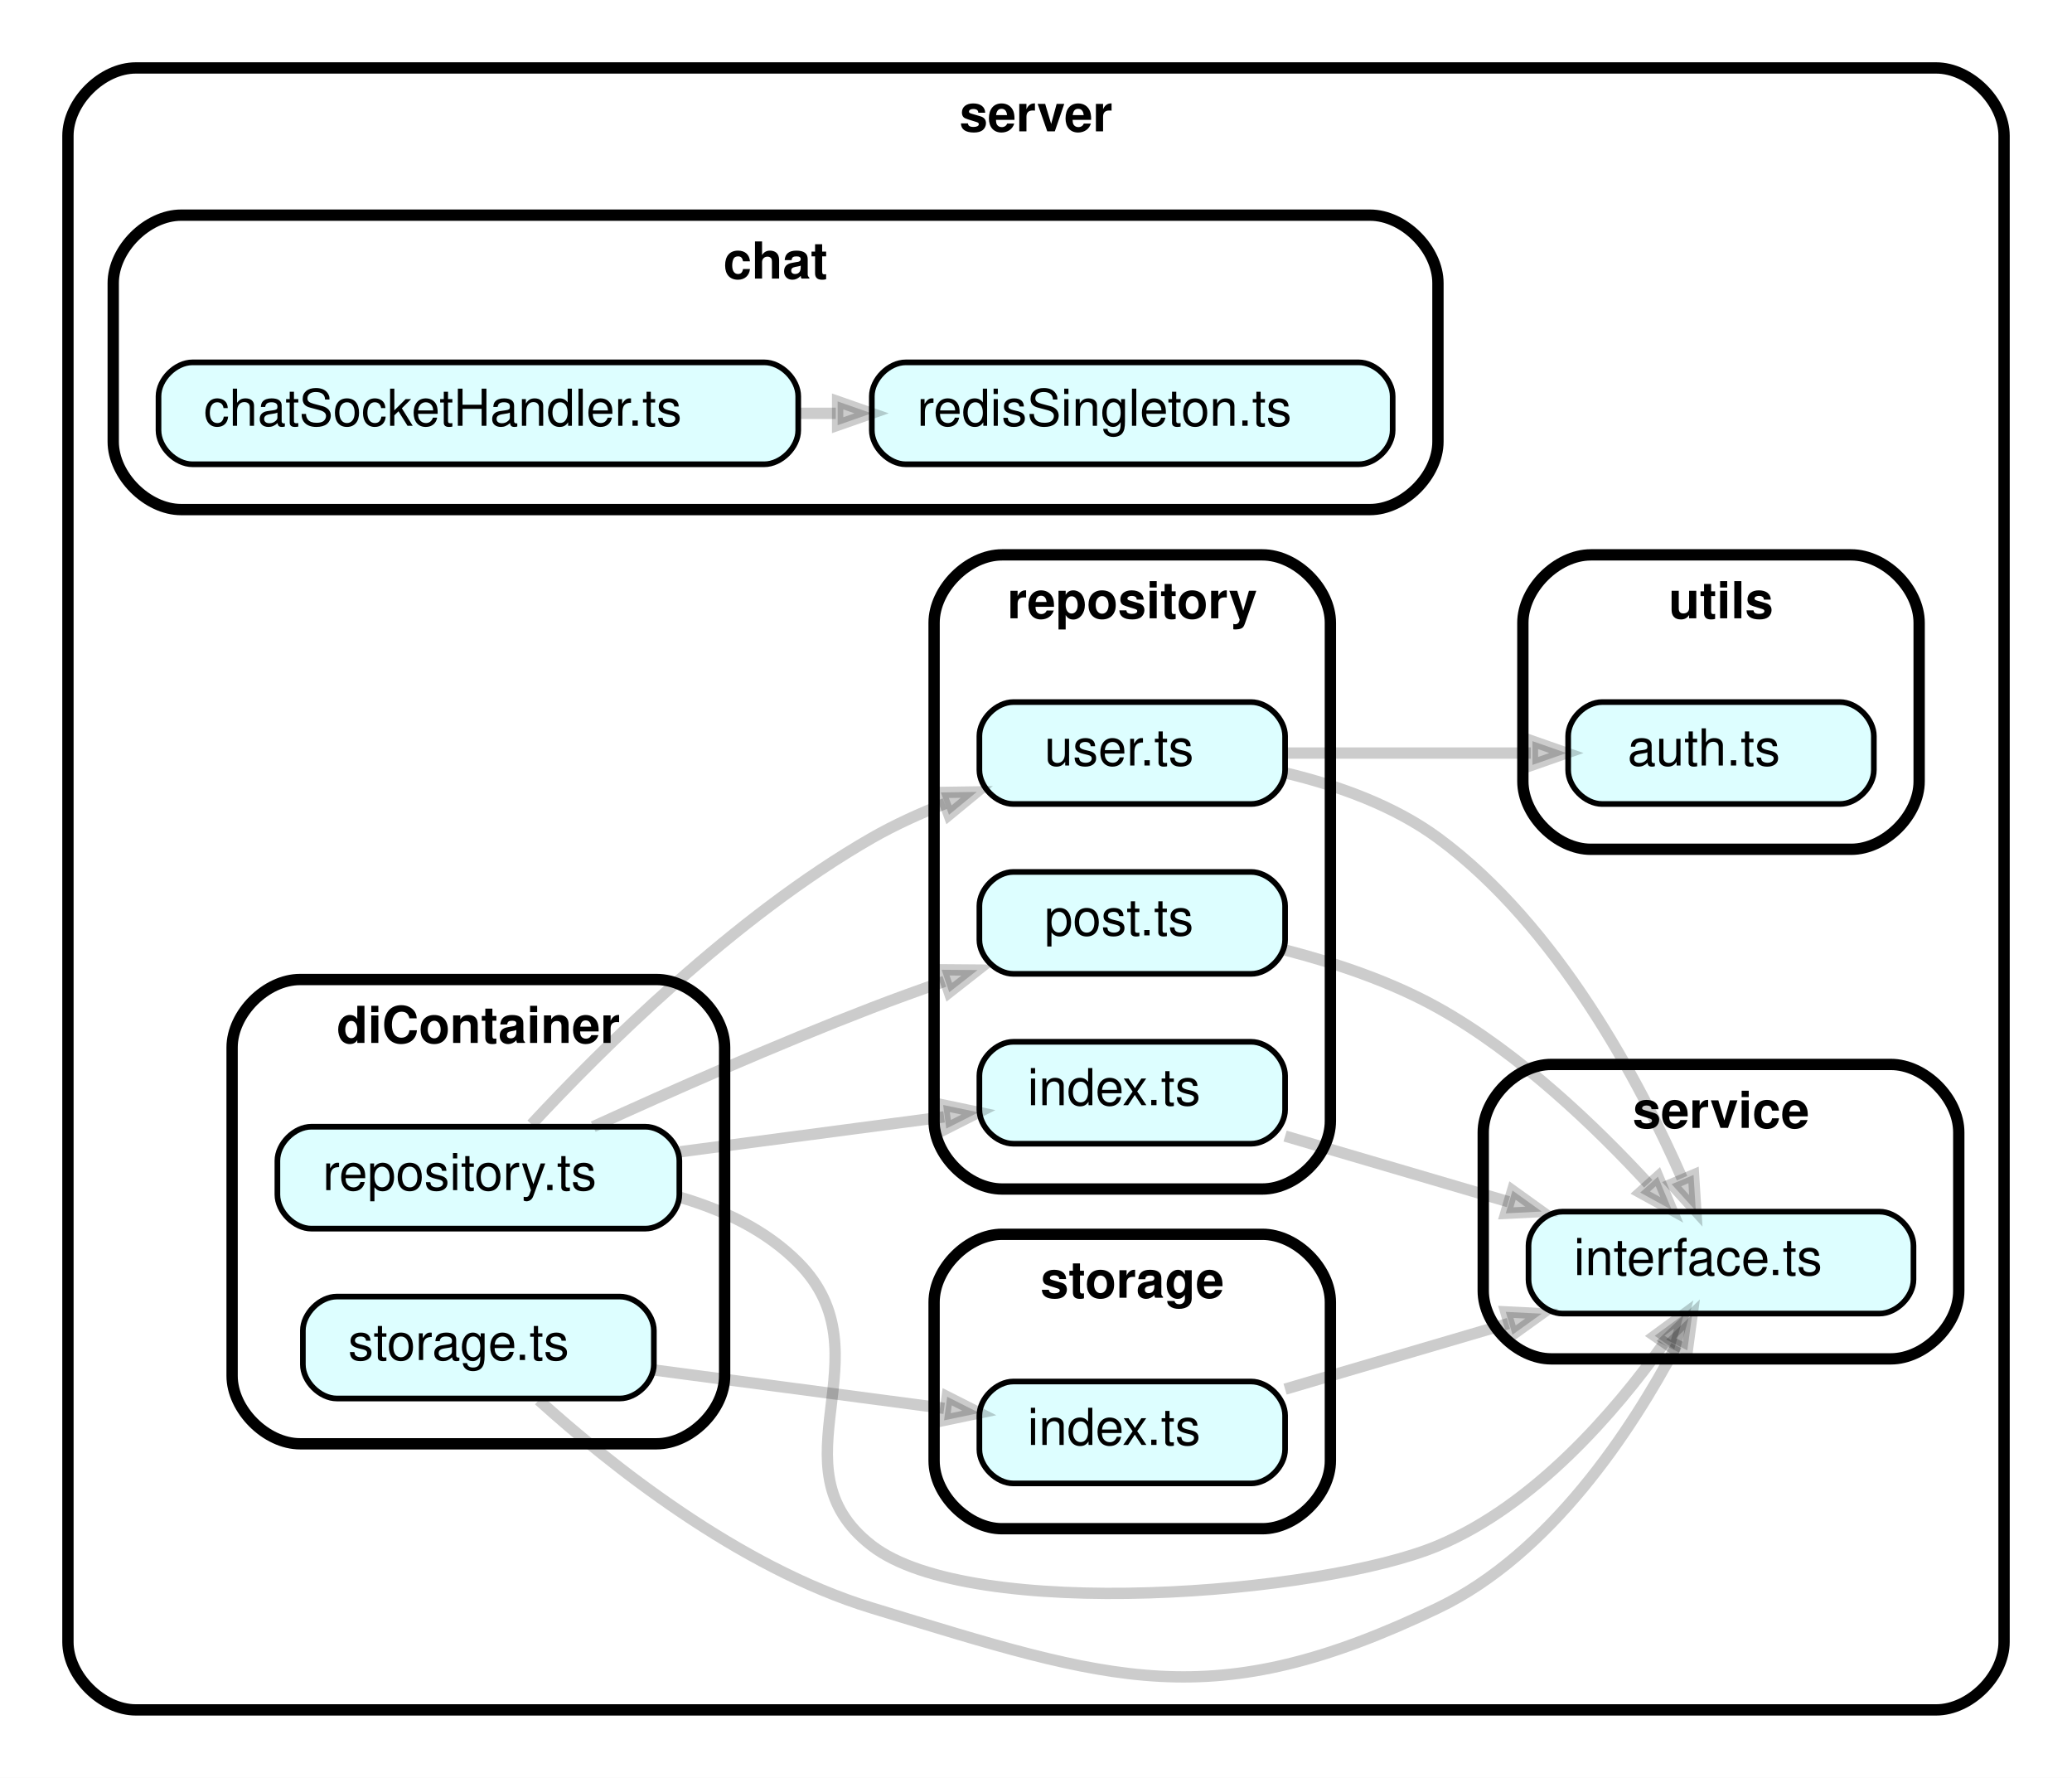
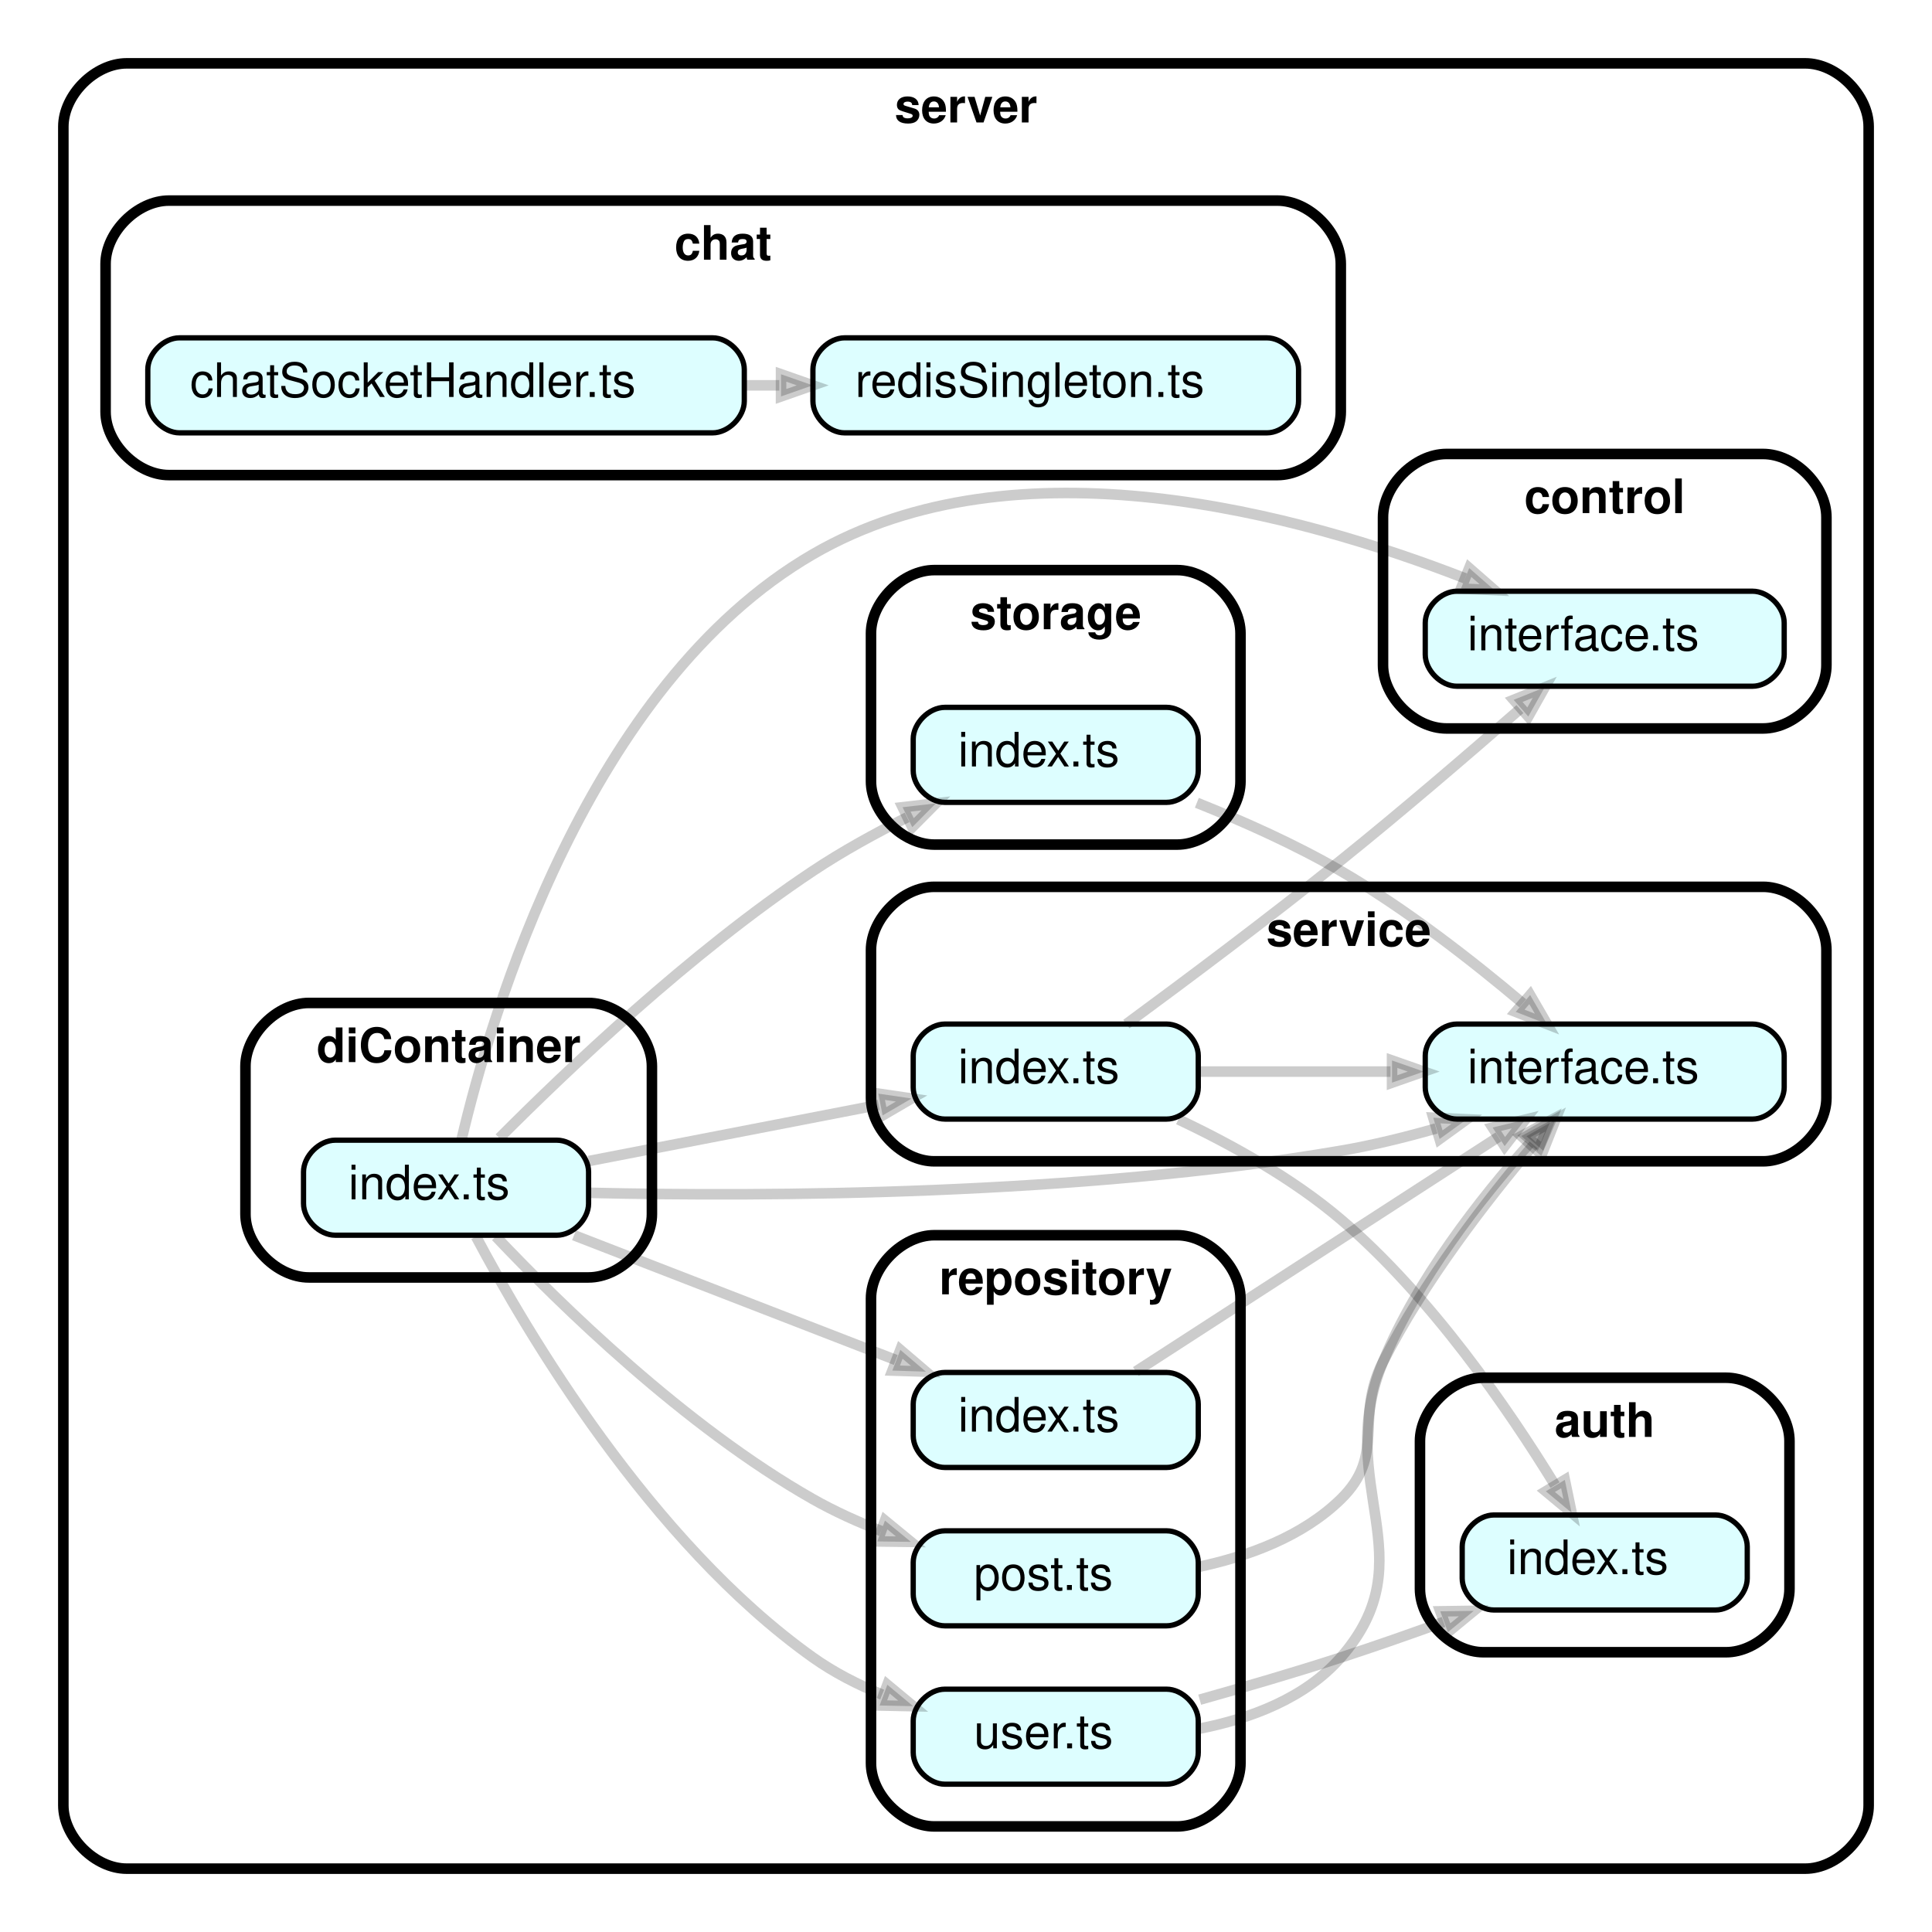
- <svg xmlns="http://www.w3.org/2000/svg" xmlns:xlink="http://www.w3.org/1999/xlink" width="366pt" height="314pt" viewBox="0.00 0.00 366.00 314.00">
-   <g id="graph0" class="graph" transform="scale(1 1) rotate(0) translate(4 310)">
-     <polygon fill="white" stroke="transparent" points="-4,4 -4,-310 362,-310 362,4 -4,4" />
+ <svg xmlns="http://www.w3.org/2000/svg" xmlns:xlink="http://www.w3.org/1999/xlink" width="366pt" height="366pt" viewBox="0.00 0.00 366.00 366.00">
+   <g id="graph0" class="graph" transform="scale(1 1) rotate(0) translate(4 362)">
+     <polygon fill="white" stroke="transparent" points="-4,4 -4,-362 362,-362 362,4 -4,4" />
    <g id="clust1" class="cluster">
-       <path fill="#ffffff" stroke="black" stroke-width="2" d="M20,-8C20,-8 338,-8 338,-8 344,-8 350,-14 350,-20 350,-20 350,-286 350,-286 350,-292 344,-298 338,-298 338,-298 20,-298 20,-298 14,-298 8,-292 8,-286 8,-286 8,-20 8,-20 8,-14 14,-8 20,-8" />
-       <text text-anchor="middle" x="179" y="-286.8" font-family="Helvetica,sans-Serif" font-weight="bold" font-size="9.00">server</text>
+       <path fill="#ffffff" stroke="black" stroke-width="2" d="M20,-8C20,-8 338,-8 338,-8 344,-8 350,-14 350,-20 350,-20 350,-338 350,-338 350,-344 344,-350 338,-350 338,-350 20,-350 20,-350 14,-350 8,-344 8,-338 8,-338 8,-20 8,-20 8,-14 14,-8 20,-8" />
+       <text text-anchor="middle" x="179" y="-338.8" font-family="Helvetica,sans-Serif" font-weight="bold" font-size="9.00">server</text>
    </g>
    <g id="clust2" class="cluster">
-       <path fill="#ffffff" stroke="black" stroke-width="2" d="M28,-220C28,-220 238,-220 238,-220 244,-220 250,-226 250,-232 250,-232 250,-260 250,-260 250,-266 244,-272 238,-272 238,-272 28,-272 28,-272 22,-272 16,-266 16,-260 16,-260 16,-232 16,-232 16,-226 22,-220 28,-220" />
-       <text text-anchor="middle" x="133" y="-260.8" font-family="Helvetica,sans-Serif" font-weight="bold" font-size="9.00">chat</text>
+       <path fill="#ffffff" stroke="black" stroke-width="2" d="M277,-49C277,-49 323,-49 323,-49 329,-49 335,-55 335,-61 335,-61 335,-89 335,-89 335,-95 329,-101 323,-101 323,-101 277,-101 277,-101 271,-101 265,-95 265,-89 265,-89 265,-61 265,-61 265,-55 271,-49 277,-49" />
+       <text text-anchor="middle" x="300" y="-89.8" font-family="Helvetica,sans-Serif" font-weight="bold" font-size="9.00">auth</text>
    </g>
    <g id="clust3" class="cluster">
-       <path fill="#ffffff" stroke="black" stroke-width="2" d="M49,-55C49,-55 112,-55 112,-55 118,-55 124,-61 124,-67 124,-67 124,-125 124,-125 124,-131 118,-137 112,-137 112,-137 49,-137 49,-137 43,-137 37,-131 37,-125 37,-125 37,-67 37,-67 37,-61 43,-55 49,-55" />
-       <text text-anchor="middle" x="80.5" y="-125.8" font-family="Helvetica,sans-Serif" font-weight="bold" font-size="9.00">diContainer</text>
+       <path fill="#ffffff" stroke="black" stroke-width="2" d="M28,-272C28,-272 238,-272 238,-272 244,-272 250,-278 250,-284 250,-284 250,-312 250,-312 250,-318 244,-324 238,-324 238,-324 28,-324 28,-324 22,-324 16,-318 16,-312 16,-312 16,-284 16,-284 16,-278 22,-272 28,-272" />
+       <text text-anchor="middle" x="133" y="-312.8" font-family="Helvetica,sans-Serif" font-weight="bold" font-size="9.00">chat</text>
    </g>
    <g id="clust4" class="cluster">
-       <path fill="#ffffff" stroke="black" stroke-width="2" d="M173,-100C173,-100 219,-100 219,-100 225,-100 231,-106 231,-112 231,-112 231,-200 231,-200 231,-206 225,-212 219,-212 219,-212 173,-212 173,-212 167,-212 161,-206 161,-200 161,-200 161,-112 161,-112 161,-106 167,-100 173,-100" />
-       <text text-anchor="middle" x="196" y="-200.8" font-family="Helvetica,sans-Serif" font-weight="bold" font-size="9.00">repository</text>
+       <path fill="#ffffff" stroke="black" stroke-width="2" d="M270,-224C270,-224 330,-224 330,-224 336,-224 342,-230 342,-236 342,-236 342,-264 342,-264 342,-270 336,-276 330,-276 330,-276 270,-276 270,-276 264,-276 258,-270 258,-264 258,-264 258,-236 258,-236 258,-230 264,-224 270,-224" />
+       <text text-anchor="middle" x="300" y="-264.8" font-family="Helvetica,sans-Serif" font-weight="bold" font-size="9.00">control</text>
    </g>
    <g id="clust5" class="cluster">
-       <path fill="#ffffff" stroke="black" stroke-width="2" d="M270,-70C270,-70 330,-70 330,-70 336,-70 342,-76 342,-82 342,-82 342,-110 342,-110 342,-116 336,-122 330,-122 330,-122 270,-122 270,-122 264,-122 258,-116 258,-110 258,-110 258,-82 258,-82 258,-76 264,-70 270,-70" />
-       <text text-anchor="middle" x="300" y="-110.8" font-family="Helvetica,sans-Serif" font-weight="bold" font-size="9.00">service</text>
+       <path fill="#ffffff" stroke="black" stroke-width="2" d="M54.5,-120C54.5,-120 107.5,-120 107.5,-120 113.5,-120 119.5,-126 119.5,-132 119.5,-132 119.5,-160 119.5,-160 119.5,-166 113.5,-172 107.5,-172 107.5,-172 54.5,-172 54.5,-172 48.5,-172 42.5,-166 42.5,-160 42.5,-160 42.5,-132 42.5,-132 42.5,-126 48.5,-120 54.5,-120" />
+       <text text-anchor="middle" x="81" y="-160.8" font-family="Helvetica,sans-Serif" font-weight="bold" font-size="9.00">diContainer</text>
    </g>
    <g id="clust6" class="cluster">
-       <path fill="#ffffff" stroke="black" stroke-width="2" d="M173,-40C173,-40 219,-40 219,-40 225,-40 231,-46 231,-52 231,-52 231,-80 231,-80 231,-86 225,-92 219,-92 219,-92 173,-92 173,-92 167,-92 161,-86 161,-80 161,-80 161,-52 161,-52 161,-46 167,-40 173,-40" />
-       <text text-anchor="middle" x="196" y="-80.8" font-family="Helvetica,sans-Serif" font-weight="bold" font-size="9.00">storage</text>
+       <path fill="#ffffff" stroke="black" stroke-width="2" d="M173,-16C173,-16 219,-16 219,-16 225,-16 231,-22 231,-28 231,-28 231,-116 231,-116 231,-122 225,-128 219,-128 219,-128 173,-128 173,-128 167,-128 161,-122 161,-116 161,-116 161,-28 161,-28 161,-22 167,-16 173,-16" />
+       <text text-anchor="middle" x="196" y="-116.8" font-family="Helvetica,sans-Serif" font-weight="bold" font-size="9.00">repository</text>
    </g>
    <g id="clust7" class="cluster">
-       <path fill="#ffffff" stroke="black" stroke-width="2" d="M277,-160C277,-160 323,-160 323,-160 329,-160 335,-166 335,-172 335,-172 335,-200 335,-200 335,-206 329,-212 323,-212 323,-212 277,-212 277,-212 271,-212 265,-206 265,-200 265,-200 265,-172 265,-172 265,-166 271,-160 277,-160" />
-       <text text-anchor="middle" x="300" y="-200.8" font-family="Helvetica,sans-Serif" font-weight="bold" font-size="9.00">utils</text>
+       <path fill="#ffffff" stroke="black" stroke-width="2" d="M173,-142C173,-142 330,-142 330,-142 336,-142 342,-148 342,-154 342,-154 342,-182 342,-182 342,-188 336,-194 330,-194 330,-194 173,-194 173,-194 167,-194 161,-188 161,-182 161,-182 161,-154 161,-154 161,-148 167,-142 173,-142" />
+       <text text-anchor="middle" x="251.5" y="-182.8" font-family="Helvetica,sans-Serif" font-weight="bold" font-size="9.00">service</text>
+     </g>
+     <g id="clust8" class="cluster">
+       <path fill="#ffffff" stroke="black" stroke-width="2" d="M173,-202C173,-202 219,-202 219,-202 225,-202 231,-208 231,-214 231,-214 231,-242 231,-242 231,-248 225,-254 219,-254 219,-254 173,-254 173,-254 167,-254 161,-248 161,-242 161,-242 161,-214 161,-214 161,-208 167,-202 173,-202" />
+       <text text-anchor="middle" x="196" y="-242.8" font-family="Helvetica,sans-Serif" font-weight="bold" font-size="9.00">storage</text>
    </g>
    <g id="node1" class="node">
      <g id="a_node1">
-         <a xlink:href="server/chat/chatSocketHandler.ts" xlink:title="chatSocketHandler.ts">
-           <path fill="#ddfeff" stroke="black" d="M131,-246C131,-246 30,-246 30,-246 27,-246 24,-243 24,-240 24,-240 24,-234 24,-234 24,-231 27,-228 30,-228 30,-228 131,-228 131,-228 134,-228 137,-231 137,-234 137,-234 137,-240 137,-240 137,-243 134,-246 131,-246" />
-           <text text-anchor="start" x="32" y="-234.8" font-family="Helvetica,sans-Serif" font-size="9.00">chatSocketHandler.ts</text>
+         <a xlink:href="server/auth/index.ts" xlink:title="index.ts">
+           <path fill="#ddfeff" stroke="black" d="M321,-75C321,-75 279,-75 279,-75 276,-75 273,-72 273,-69 273,-69 273,-63 273,-63 273,-60 276,-57 279,-57 279,-57 321,-57 321,-57 324,-57 327,-60 327,-63 327,-63 327,-69 327,-69 327,-72 324,-75 321,-75" />
+           <text text-anchor="start" x="281.5" y="-63.8" font-family="Helvetica,sans-Serif" font-size="9.00">index.ts</text>
        </a>
      </g>
    </g>
    <g id="node2" class="node">
      <g id="a_node2">
+         <a xlink:href="server/chat/chatSocketHandler.ts" xlink:title="chatSocketHandler.ts">
+           <path fill="#ddfeff" stroke="black" d="M131,-298C131,-298 30,-298 30,-298 27,-298 24,-295 24,-292 24,-292 24,-286 24,-286 24,-283 27,-280 30,-280 30,-280 131,-280 131,-280 134,-280 137,-283 137,-286 137,-286 137,-292 137,-292 137,-295 134,-298 131,-298" />
+           <text text-anchor="start" x="32" y="-286.8" font-family="Helvetica,sans-Serif" font-size="9.00">chatSocketHandler.ts</text>
+         </a>
+       </g>
+     </g>
+     <g id="node3" class="node">
+       <g id="a_node3">
        <a xlink:href="server/chat/redisSingleton.ts" xlink:title="redisSingleton.ts">
-           <path fill="#ddfeff" stroke="black" d="M236,-246C236,-246 156,-246 156,-246 153,-246 150,-243 150,-240 150,-240 150,-234 150,-234 150,-231 153,-228 156,-228 156,-228 236,-228 236,-228 239,-228 242,-231 242,-234 242,-234 242,-240 242,-240 242,-243 239,-246 236,-246" />
-           <text text-anchor="start" x="158" y="-234.8" font-family="Helvetica,sans-Serif" font-size="9.00">redisSingleton.ts</text>
+           <path fill="#ddfeff" stroke="black" d="M236,-298C236,-298 156,-298 156,-298 153,-298 150,-295 150,-292 150,-292 150,-286 150,-286 150,-283 153,-280 156,-280 156,-280 236,-280 236,-280 239,-280 242,-283 242,-286 242,-286 242,-292 242,-292 242,-295 239,-298 236,-298" />
+           <text text-anchor="start" x="158" y="-286.8" font-family="Helvetica,sans-Serif" font-size="9.00">redisSingleton.ts</text>
        </a>
      </g>
    </g>
    <g id="edge1" class="edge">
-       <path fill="none" stroke="#000000" stroke-width="2" stroke-opacity="0.2" d="M137.25,-237C139.38,-237 141.52,-237 143.64,-237" />
-       <polygon fill="#000000" fill-opacity="0.2" stroke="#000000" stroke-width="2" stroke-opacity="0.2" points="143.96,-239.1 149.96,-237 143.96,-234.9 143.96,-239.1" />
+       <path fill="none" stroke="#000000" stroke-width="2" stroke-opacity="0.2" d="M137.25,-289C139.38,-289 141.52,-289 143.64,-289" />
+       <polygon fill="#000000" fill-opacity="0.2" stroke="#000000" stroke-width="2" stroke-opacity="0.2" points="143.96,-291.1 149.96,-289 143.96,-286.9 143.96,-291.1" />
    </g>
-     <g id="node3" class="node">
-       <g id="a_node3">
-         <a xlink:href="server/diContainer/repository.ts" xlink:title="repository.ts">
-           <path fill="#ddfeff" stroke="black" d="M110,-111C110,-111 51,-111 51,-111 48,-111 45,-108 45,-105 45,-105 45,-99 45,-99 45,-96 48,-93 51,-93 51,-93 110,-93 110,-93 113,-93 116,-96 116,-99 116,-99 116,-105 116,-105 116,-108 113,-111 110,-111" />
-           <text text-anchor="start" x="53" y="-99.8" font-family="Helvetica,sans-Serif" font-size="9.00">repository.ts</text>
+     <g id="node4" class="node">
+       <g id="a_node4">
+         <a xlink:href="server/control/interface.ts" xlink:title="interface.ts">
+           <path fill="#ddfeff" stroke="black" d="M328,-250C328,-250 272,-250 272,-250 269,-250 266,-247 266,-244 266,-244 266,-238 266,-238 266,-235 269,-232 272,-232 272,-232 328,-232 328,-232 331,-232 334,-235 334,-238 334,-238 334,-244 334,-244 334,-247 331,-250 328,-250" />
+           <text text-anchor="start" x="274" y="-238.8" font-family="Helvetica,sans-Serif" font-size="9.00">interface.ts</text>
        </a>
      </g>
    </g>
-     <g id="node4" class="node">
-       <g id="a_node4">
-         <a xlink:href="server/repository/index.ts" xlink:title="index.ts">
-           <path fill="#ddfeff" stroke="black" d="M217,-126C217,-126 175,-126 175,-126 172,-126 169,-123 169,-120 169,-120 169,-114 169,-114 169,-111 172,-108 175,-108 175,-108 217,-108 217,-108 220,-108 223,-111 223,-114 223,-114 223,-120 223,-120 223,-123 220,-126 217,-126" />
-           <text text-anchor="start" x="177.5" y="-114.8" font-family="Helvetica,sans-Serif" font-size="9.00">index.ts</text>
+     <g id="node5" class="node">
+       <g id="a_node5">
+         <a xlink:href="server/diContainer/index.ts" xlink:title="index.ts">
+           <path fill="#ddfeff" stroke="black" d="M101.5,-146C101.5,-146 59.5,-146 59.5,-146 56.5,-146 53.5,-143 53.5,-140 53.5,-140 53.5,-134 53.5,-134 53.5,-131 56.5,-128 59.5,-128 59.5,-128 101.5,-128 101.5,-128 104.5,-128 107.5,-131 107.5,-134 107.5,-134 107.5,-140 107.5,-140 107.5,-143 104.5,-146 101.5,-146" />
+           <text text-anchor="start" x="62" y="-134.8" font-family="Helvetica,sans-Serif" font-size="9.00">index.ts</text>
        </a>
      </g>
    </g>
    <g id="edge2" class="edge">
-       <path fill="none" stroke="#000000" stroke-width="2" stroke-opacity="0.2" d="M116.17,-106.58C131,-108.54 148.22,-110.82 162.77,-112.74" />
-       <polygon fill="#000000" fill-opacity="0.2" stroke="#000000" stroke-width="2" stroke-opacity="0.2" points="162.6,-114.84 168.83,-113.54 163.15,-110.67 162.6,-114.84" />
+       <path fill="none" stroke="#000000" stroke-width="2" stroke-opacity="0.2" d="M83.43,-146.11C88.95,-169.6 107.26,-232.19 150,-257 188.55,-279.38 242.24,-264.64 273.54,-252.44" />
+       <polygon fill="#000000" fill-opacity="0.2" stroke="#000000" stroke-width="2" stroke-opacity="0.2" points="274.33,-254.38 279.11,-250.2 272.76,-250.49 274.33,-254.38" />
    </g>
-     <g id="node5" class="node">
-       <g id="a_node5">
-         <a xlink:href="server/repository/post.ts" xlink:title="post.ts">
-           <path fill="#ddfeff" stroke="black" d="M217,-156C217,-156 175,-156 175,-156 172,-156 169,-153 169,-150 169,-150 169,-144 169,-144 169,-141 172,-138 175,-138 175,-138 217,-138 217,-138 220,-138 223,-141 223,-144 223,-144 223,-150 223,-150 223,-153 220,-156 217,-156" />
-           <text text-anchor="start" x="180.5" y="-144.8" font-family="Helvetica,sans-Serif" font-size="9.00">post.ts</text>
+     <g id="node6" class="node">
+       <g id="a_node6">
+         <a xlink:href="server/repository/index.ts" xlink:title="index.ts">
+           <path fill="#ddfeff" stroke="black" d="M217,-102C217,-102 175,-102 175,-102 172,-102 169,-99 169,-96 169,-96 169,-90 169,-90 169,-87 172,-84 175,-84 175,-84 217,-84 217,-84 220,-84 223,-87 223,-90 223,-90 223,-96 223,-96 223,-99 220,-102 217,-102" />
+           <text text-anchor="start" x="177.5" y="-90.8" font-family="Helvetica,sans-Serif" font-size="9.00">index.ts</text>
        </a>
      </g>
    </g>
    <g id="edge3" class="edge">
-       <path fill="none" stroke="#000000" stroke-width="2" stroke-opacity="0.2" d="M100.79,-111.01C114.41,-117.23 133.16,-125.52 150,-132 154.12,-133.59 158.49,-135.17 162.82,-136.67" />
-       <polygon fill="#000000" fill-opacity="0.2" stroke="#000000" stroke-width="2" stroke-opacity="0.2" points="162.33,-138.72 168.68,-138.67 163.68,-134.75 162.33,-138.72" />
+       <path fill="none" stroke="#000000" stroke-width="2" stroke-opacity="0.2" d="M104.74,-127.99C122.37,-121.15 146.73,-111.71 165.7,-104.36" />
+       <polygon fill="#000000" fill-opacity="0.2" stroke="#000000" stroke-width="2" stroke-opacity="0.2" points="166.56,-106.28 171.4,-102.15 165.05,-102.36 166.56,-106.28" />
    </g>
-     <g id="node6" class="node">
-       <g id="a_node6">
-         <a xlink:href="server/repository/user.ts" xlink:title="user.ts">
-           <path fill="#ddfeff" stroke="black" d="M217,-186C217,-186 175,-186 175,-186 172,-186 169,-183 169,-180 169,-180 169,-174 169,-174 169,-171 172,-168 175,-168 175,-168 217,-168 217,-168 220,-168 223,-171 223,-174 223,-174 223,-180 223,-180 223,-183 220,-186 217,-186" />
-           <text text-anchor="start" x="180.5" y="-174.8" font-family="Helvetica,sans-Serif" font-size="9.00">user.ts</text>
+     <g id="node7" class="node">
+       <g id="a_node7">
+         <a xlink:href="server/repository/post.ts" xlink:title="post.ts">
+           <path fill="#ddfeff" stroke="black" d="M217,-72C217,-72 175,-72 175,-72 172,-72 169,-69 169,-66 169,-66 169,-60 169,-60 169,-57 172,-54 175,-54 175,-54 217,-54 217,-54 220,-54 223,-57 223,-60 223,-60 223,-66 223,-66 223,-69 220,-72 217,-72" />
+           <text text-anchor="start" x="180.5" y="-60.8" font-family="Helvetica,sans-Serif" font-size="9.00">post.ts</text>
        </a>
      </g>
    </g>
    <g id="edge4" class="edge">
-       <path fill="none" stroke="#000000" stroke-width="2" stroke-opacity="0.2" d="M89.9,-111.42C102.01,-124.46 125.59,-148 150,-162 154.02,-164.3 158.44,-166.32 162.9,-168.06" />
-       <polygon fill="#000000" fill-opacity="0.2" stroke="#000000" stroke-width="2" stroke-opacity="0.2" points="162.19,-170.04 168.54,-170.13 163.63,-166.09 162.19,-170.04" />
+       <path fill="none" stroke="#000000" stroke-width="2" stroke-opacity="0.2" d="M89.94,-127.75C102.08,-114.93 125.7,-91.79 150,-78 154.03,-75.71 158.46,-73.71 162.92,-71.97" />
+       <polygon fill="#000000" fill-opacity="0.2" stroke="#000000" stroke-width="2" stroke-opacity="0.2" points="163.65,-73.94 168.56,-69.91 162.2,-69.99 163.65,-73.94" />
    </g>
-     <g id="node7" class="node">
-       <g id="a_node7">
-         <a xlink:href="server/service/interface.ts" xlink:title="interface.ts">
-           <path fill="#ddfeff" stroke="black" d="M328,-96C328,-96 272,-96 272,-96 269,-96 266,-93 266,-90 266,-90 266,-84 266,-84 266,-81 269,-78 272,-78 272,-78 328,-78 328,-78 331,-78 334,-81 334,-84 334,-84 334,-90 334,-90 334,-93 331,-96 328,-96" />
-           <text text-anchor="start" x="274" y="-84.8" font-family="Helvetica,sans-Serif" font-size="9.00">interface.ts</text>
+     <g id="node8" class="node">
+       <g id="a_node8">
+         <a xlink:href="server/repository/user.ts" xlink:title="user.ts">
+           <path fill="#ddfeff" stroke="black" d="M217,-42C217,-42 175,-42 175,-42 172,-42 169,-39 169,-36 169,-36 169,-30 169,-30 169,-27 172,-24 175,-24 175,-24 217,-24 217,-24 220,-24 223,-27 223,-30 223,-30 223,-36 223,-36 223,-39 220,-42 217,-42" />
+           <text text-anchor="start" x="180.5" y="-30.8" font-family="Helvetica,sans-Serif" font-size="9.00">user.ts</text>
        </a>
      </g>
    </g>
    <g id="edge5" class="edge">
-       <path fill="none" stroke="#000000" stroke-width="2" stroke-opacity="0.2" d="M116.16,-98.52C123.85,-96.27 131.38,-92.67 137,-87 153.16,-70.69 131.84,-51.05 150,-37 167.58,-23.41 229.51,-28.39 250,-37 267.1,-44.19 281.23,-60.58 289.85,-72.64" />
-       <polygon fill="#000000" fill-opacity="0.2" stroke="#000000" stroke-width="2" stroke-opacity="0.2" points="288.29,-74.07 293.41,-77.83 291.75,-71.7 288.29,-74.07" />
+       <path fill="none" stroke="#000000" stroke-width="2" stroke-opacity="0.2" d="M86.18,-127.73C95.73,-109.73 119.18,-69.93 150,-48 153.96,-45.18 158.49,-42.86 163.12,-40.97" />
+       <polygon fill="#000000" fill-opacity="0.2" stroke="#000000" stroke-width="2" stroke-opacity="0.2" points="164.1,-42.84 168.99,-38.78 162.63,-38.91 164.1,-42.84" />
    </g>
-     <g id="edge8" class="edge">
-       <path fill="none" stroke="#000000" stroke-width="2" stroke-opacity="0.2" d="M223,-109.35C234.98,-105.83 249.4,-101.59 262.45,-97.75" />
-       <polygon fill="#000000" fill-opacity="0.2" stroke="#000000" stroke-width="2" stroke-opacity="0.2" points="263.17,-99.73 268.33,-96.02 261.98,-95.7 263.17,-99.73" />
-     </g>
-     <g id="edge9" class="edge">
-       <path fill="none" stroke="#000000" stroke-width="2" stroke-opacity="0.2" d="M223.03,-142.2C231.94,-139.91 241.73,-136.62 250,-132 264.39,-123.97 277.95,-110.91 287.15,-100.93" />
-       <polygon fill="#000000" fill-opacity="0.2" stroke="#000000" stroke-width="2" stroke-opacity="0.2" points="288.85,-102.18 291.3,-96.31 285.73,-99.37 288.85,-102.18" />
-     </g>
-     <g id="edge10" class="edge">
-       <path fill="none" stroke="#000000" stroke-width="2" stroke-opacity="0.2" d="M223.2,-173.45C232.33,-171.26 242.22,-167.72 250,-162 271.09,-146.49 285.63,-118.95 293.12,-101.91" />
-       <polygon fill="#000000" fill-opacity="0.2" stroke="#000000" stroke-width="2" stroke-opacity="0.2" points="295.15,-102.49 295.55,-96.14 291.28,-100.85 295.15,-102.49" />
-     </g>
-     <g id="node10" class="node">
-       <g id="a_node10">
-         <a xlink:href="server/utils/auth.ts" xlink:title="auth.ts">
-           <path fill="#ddfeff" stroke="black" d="M321,-186C321,-186 279,-186 279,-186 276,-186 273,-183 273,-180 273,-180 273,-174 273,-174 273,-171 276,-168 279,-168 279,-168 321,-168 321,-168 324,-168 327,-171 327,-174 327,-174 327,-180 327,-180 327,-183 324,-186 321,-186" />
-           <text text-anchor="start" x="283.5" y="-174.8" font-family="Helvetica,sans-Serif" font-size="9.00">auth.ts</text>
-         </a>
-       </g>
-     </g>
-     <g id="edge11" class="edge">
-       <path fill="none" stroke="#000000" stroke-width="2" stroke-opacity="0.2" d="M223,-177C236.21,-177 252.38,-177 266.41,-177" />
-       <polygon fill="#000000" fill-opacity="0.2" stroke="#000000" stroke-width="2" stroke-opacity="0.2" points="266.69,-179.1 272.69,-177 266.69,-174.9 266.69,-179.1" />
-     </g>
-     <g id="node8" class="node">
-       <g id="a_node8">
-         <a xlink:href="server/diContainer/storage.ts" xlink:title="storage.ts">
-           <path fill="#ddfeff" stroke="black" d="M105.5,-81C105.5,-81 55.5,-81 55.5,-81 52.5,-81 49.5,-78 49.5,-75 49.5,-75 49.5,-69 49.5,-69 49.5,-66 52.5,-63 55.5,-63 55.5,-63 105.5,-63 105.5,-63 108.5,-63 111.5,-66 111.5,-69 111.5,-69 111.5,-75 111.5,-75 111.5,-78 108.5,-81 105.5,-81" />
-           <text text-anchor="start" x="57.5" y="-69.8" font-family="Helvetica,sans-Serif" font-size="9.00">storage.ts</text>
+     <g id="node9" class="node">
+       <g id="a_node9">
+         <a xlink:href="server/service/index.ts" xlink:title="index.ts">
+           <path fill="#ddfeff" stroke="black" d="M217,-168C217,-168 175,-168 175,-168 172,-168 169,-165 169,-162 169,-162 169,-156 169,-156 169,-153 172,-150 175,-150 175,-150 217,-150 217,-150 220,-150 223,-153 223,-156 223,-156 223,-162 223,-162 223,-165 220,-168 217,-168" />
+           <text text-anchor="start" x="177.5" y="-156.8" font-family="Helvetica,sans-Serif" font-size="9.00">index.ts</text>
        </a>
      </g>
    </g>
    <g id="edge6" class="edge">
-       <path fill="none" stroke="#000000" stroke-width="2" stroke-opacity="0.2" d="M91.17,-62.71C103.61,-51.48 126.43,-33.18 150,-26 192.52,-13.05 209.92,-6.79 250,-26 269.9,-35.54 284.27,-57.53 292.12,-72.33" />
-       <polygon fill="#000000" fill-opacity="0.2" stroke="#000000" stroke-width="2" stroke-opacity="0.2" points="290.31,-73.4 294.9,-77.8 294.05,-71.5 290.31,-73.4" />
+       <path fill="none" stroke="#000000" stroke-width="2" stroke-opacity="0.2" d="M107.54,-142.05C123.86,-145.21 145.03,-149.31 162.45,-152.69" />
+       <polygon fill="#000000" fill-opacity="0.2" stroke="#000000" stroke-width="2" stroke-opacity="0.2" points="162.4,-154.82 168.69,-153.9 163.2,-150.7 162.4,-154.82" />
    </g>
-     <g id="node9" class="node">
-       <g id="a_node9">
-         <a xlink:href="server/storage/index.ts" xlink:title="index.ts">
-           <path fill="#ddfeff" stroke="black" d="M217,-66C217,-66 175,-66 175,-66 172,-66 169,-63 169,-60 169,-60 169,-54 169,-54 169,-51 172,-48 175,-48 175,-48 217,-48 217,-48 220,-48 223,-51 223,-54 223,-54 223,-60 223,-60 223,-63 220,-66 217,-66" />
-           <text text-anchor="start" x="177.5" y="-54.8" font-family="Helvetica,sans-Serif" font-size="9.00">index.ts</text>
+     <g id="node10" class="node">
+       <g id="a_node10">
+         <a xlink:href="server/service/interface.ts" xlink:title="interface.ts">
+           <path fill="#ddfeff" stroke="black" d="M328,-168C328,-168 272,-168 272,-168 269,-168 266,-165 266,-162 266,-162 266,-156 266,-156 266,-153 269,-150 272,-150 272,-150 328,-150 328,-150 331,-150 334,-153 334,-156 334,-156 334,-162 334,-162 334,-165 331,-168 328,-168" />
+           <text text-anchor="start" x="274" y="-156.8" font-family="Helvetica,sans-Serif" font-size="9.00">interface.ts</text>
        </a>
      </g>
    </g>
    <g id="edge7" class="edge">
-       <path fill="none" stroke="#000000" stroke-width="2" stroke-opacity="0.2" d="M111.62,-68.02C127.39,-65.94 146.71,-63.38 162.78,-61.26" />
-       <polygon fill="#000000" fill-opacity="0.2" stroke="#000000" stroke-width="2" stroke-opacity="0.2" points="163.31,-63.31 168.99,-60.44 162.76,-59.14 163.31,-63.31" />
+       <path fill="none" stroke="#000000" stroke-width="2" stroke-opacity="0.2" d="M107.7,-136.03C141.02,-135.27 200.22,-135.49 250,-144 255.92,-145.01 262.12,-146.53 268.05,-148.22" />
+       <polygon fill="#000000" fill-opacity="0.2" stroke="#000000" stroke-width="2" stroke-opacity="0.2" points="267.52,-150.26 273.87,-149.96 268.72,-146.23 267.52,-150.26" />
+     </g>
+     <g id="node11" class="node">
+       <g id="a_node11">
+         <a xlink:href="server/storage/index.ts" xlink:title="index.ts">
+           <path fill="#ddfeff" stroke="black" d="M217,-228C217,-228 175,-228 175,-228 172,-228 169,-225 169,-222 169,-222 169,-216 169,-216 169,-213 172,-210 175,-210 175,-210 217,-210 217,-210 220,-210 223,-213 223,-216 223,-216 223,-222 223,-222 223,-225 220,-228 217,-228" />
+           <text text-anchor="start" x="177.5" y="-216.8" font-family="Helvetica,sans-Serif" font-size="9.00">index.ts</text>
+         </a>
+       </g>
+     </g>
+     <g id="edge8" class="edge">
+       <path fill="none" stroke="#000000" stroke-width="2" stroke-opacity="0.2" d="M90.6,-146.4C103.14,-159.01 126.83,-181.59 150,-197 155.54,-200.69 161.8,-204.14 167.84,-207.16" />
+       <polygon fill="#000000" fill-opacity="0.2" stroke="#000000" stroke-width="2" stroke-opacity="0.2" points="166.99,-209.08 173.3,-209.81 168.82,-205.3 166.99,-209.08" />
+     </g>
+     <g id="edge9" class="edge">
+       <path fill="none" stroke="#000000" stroke-width="2" stroke-opacity="0.2" d="M211.18,-102.18C229.07,-113.75 259.9,-133.7 279.86,-146.62" />
+       <polygon fill="#000000" fill-opacity="0.2" stroke="#000000" stroke-width="2" stroke-opacity="0.2" points="278.76,-148.4 284.94,-149.9 281.04,-144.88 278.76,-148.4" />
+     </g>
+     <g id="edge10" class="edge">
+       <path fill="none" stroke="#000000" stroke-width="2" stroke-opacity="0.2" d="M223.07,-65.17C232.61,-67.2 242.82,-70.98 250,-78 258.65,-86.45 252.53,-93.22 258,-104 265.69,-119.15 277.54,-134.5 286.53,-145.11" />
+       <polygon fill="#000000" fill-opacity="0.2" stroke="#000000" stroke-width="2" stroke-opacity="0.2" points="285.17,-146.75 290.68,-149.92 288.35,-144.01 285.17,-146.75" />
+     </g>
+     <g id="edge11" class="edge">
+       <path fill="none" stroke="#000000" stroke-width="2" stroke-opacity="0.2" d="M223.27,-40.01C231.83,-42.41 241.36,-45.19 250,-48 256.34,-50.06 263.07,-52.42 269.46,-54.74" />
+       <polygon fill="#000000" fill-opacity="0.2" stroke="#000000" stroke-width="2" stroke-opacity="0.2" points="268.85,-56.75 275.2,-56.84 270.29,-52.8 268.85,-56.75" />
    </g>
    <g id="edge12" class="edge">
-       <path fill="none" stroke="#000000" stroke-width="2" stroke-opacity="0.2" d="M223,-64.65C234.98,-68.17 249.4,-72.41 262.45,-76.25" />
-       <polygon fill="#000000" fill-opacity="0.2" stroke="#000000" stroke-width="2" stroke-opacity="0.2" points="261.98,-78.3 268.33,-77.98 263.17,-74.27 261.98,-78.3" />
+       <path fill="none" stroke="#000000" stroke-width="2" stroke-opacity="0.2" d="M223.12,-34.5C232.9,-36.41 243.27,-40.3 250,-48 266.55,-66.93 248.41,-80.76 258,-104 264.46,-119.66 276.4,-134.89 285.73,-145.34" />
+       <polygon fill="#000000" fill-opacity="0.2" stroke="#000000" stroke-width="2" stroke-opacity="0.2" points="284.2,-146.79 289.81,-149.79 287.3,-143.95 284.2,-146.79" />
+     </g>
+     <g id="edge13" class="edge">
+       <path fill="none" stroke="#000000" stroke-width="2" stroke-opacity="0.2" d="M219.23,-149.94C229.27,-145.2 240.89,-138.76 250,-131 267.1,-116.44 281.85,-94.91 290.58,-80.67" />
+       <polygon fill="#000000" fill-opacity="0.2" stroke="#000000" stroke-width="2" stroke-opacity="0.2" points="292.44,-81.65 293.73,-75.42 288.84,-79.49 292.44,-81.65" />
+     </g>
+     <g id="edge14" class="edge">
+       <path fill="none" stroke="#000000" stroke-width="2" stroke-opacity="0.2" d="M209.38,-168C220.22,-175.97 236.35,-188.02 250,-199 261.6,-208.33 274.35,-219.29 283.94,-227.67" />
+       <polygon fill="#000000" fill-opacity="0.2" stroke="#000000" stroke-width="2" stroke-opacity="0.2" points="282.75,-229.42 288.64,-231.8 285.52,-226.26 282.75,-229.42" />
+     </g>
+     <g id="edge15" class="edge">
+       <path fill="none" stroke="#000000" stroke-width="2" stroke-opacity="0.2" d="M223,-159C234.06,-159 247.2,-159 259.42,-159" />
+       <polygon fill="#000000" fill-opacity="0.2" stroke="#000000" stroke-width="2" stroke-opacity="0.2" points="259.71,-161.1 265.71,-159 259.71,-156.9 259.71,-161.1" />
+     </g>
+     <g id="edge16" class="edge">
+       <path fill="none" stroke="#000000" stroke-width="2" stroke-opacity="0.2" d="M222.73,-209.92C231.61,-206.37 241.47,-201.96 250,-197 262.36,-189.81 275.09,-179.85 284.47,-171.93" />
+       <polygon fill="#000000" fill-opacity="0.2" stroke="#000000" stroke-width="2" stroke-opacity="0.2" points="285.87,-173.5 289.06,-168 283.14,-170.31 285.87,-173.5" />
    </g>
  </g>
</svg>
